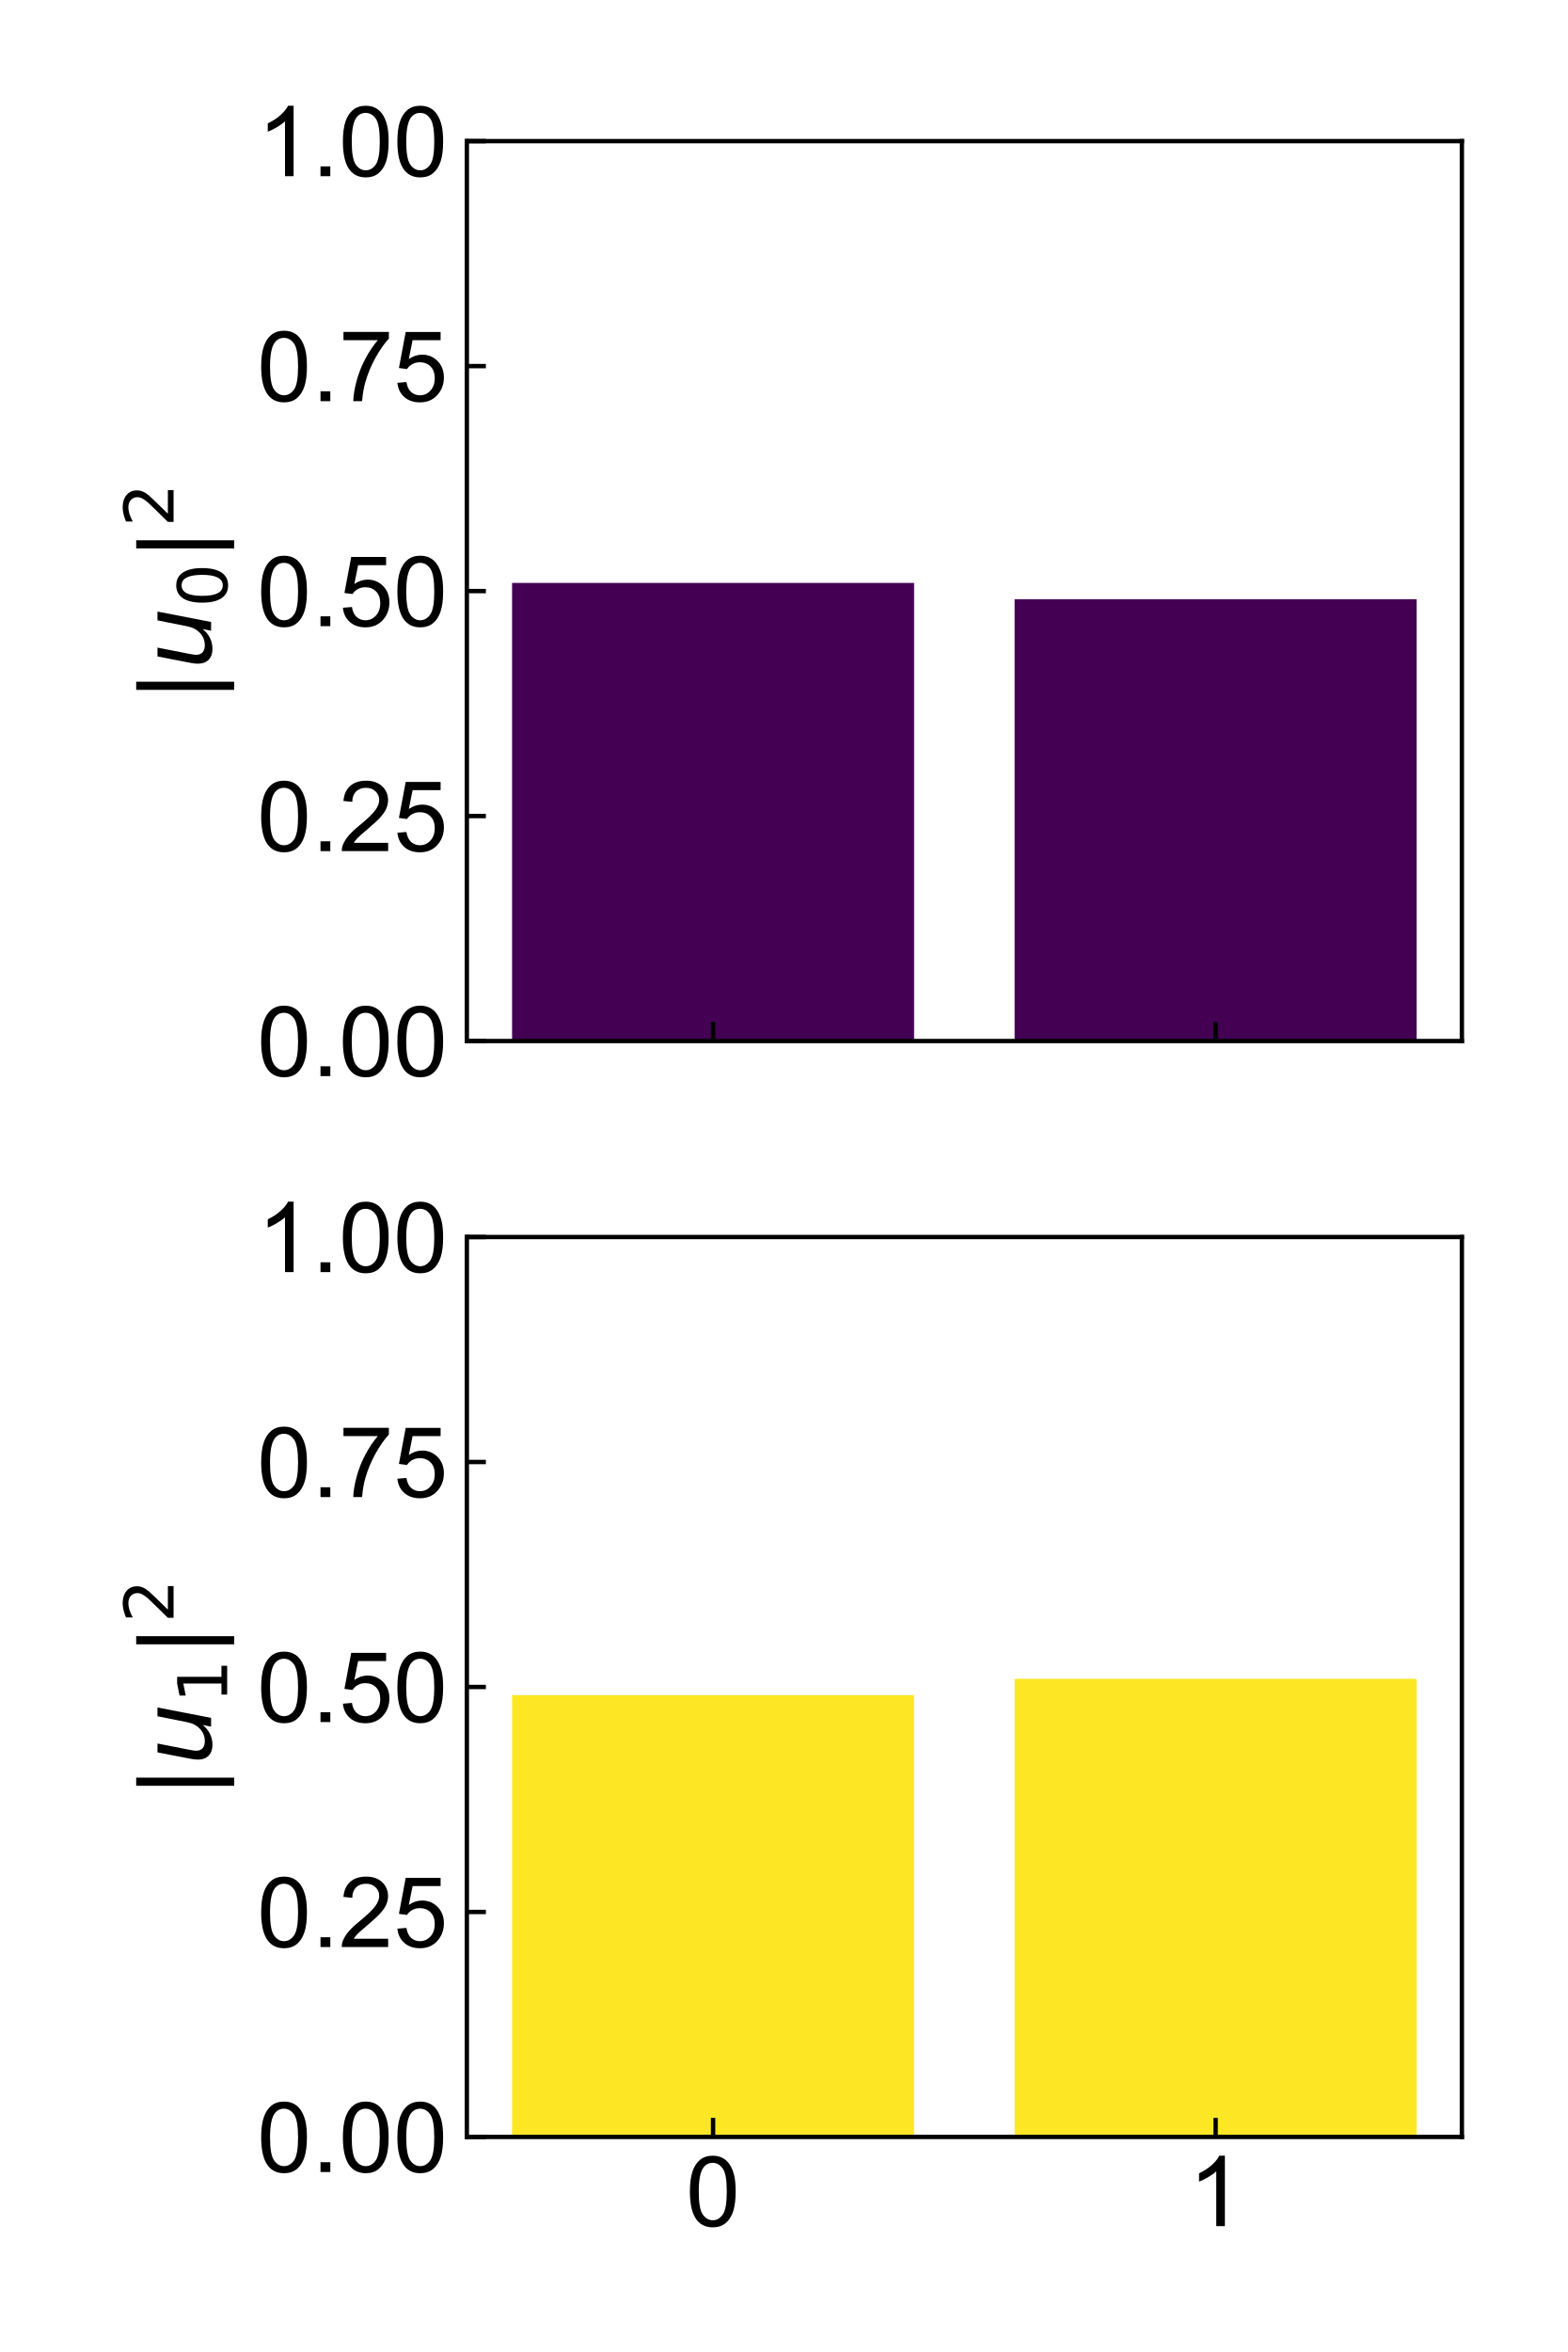
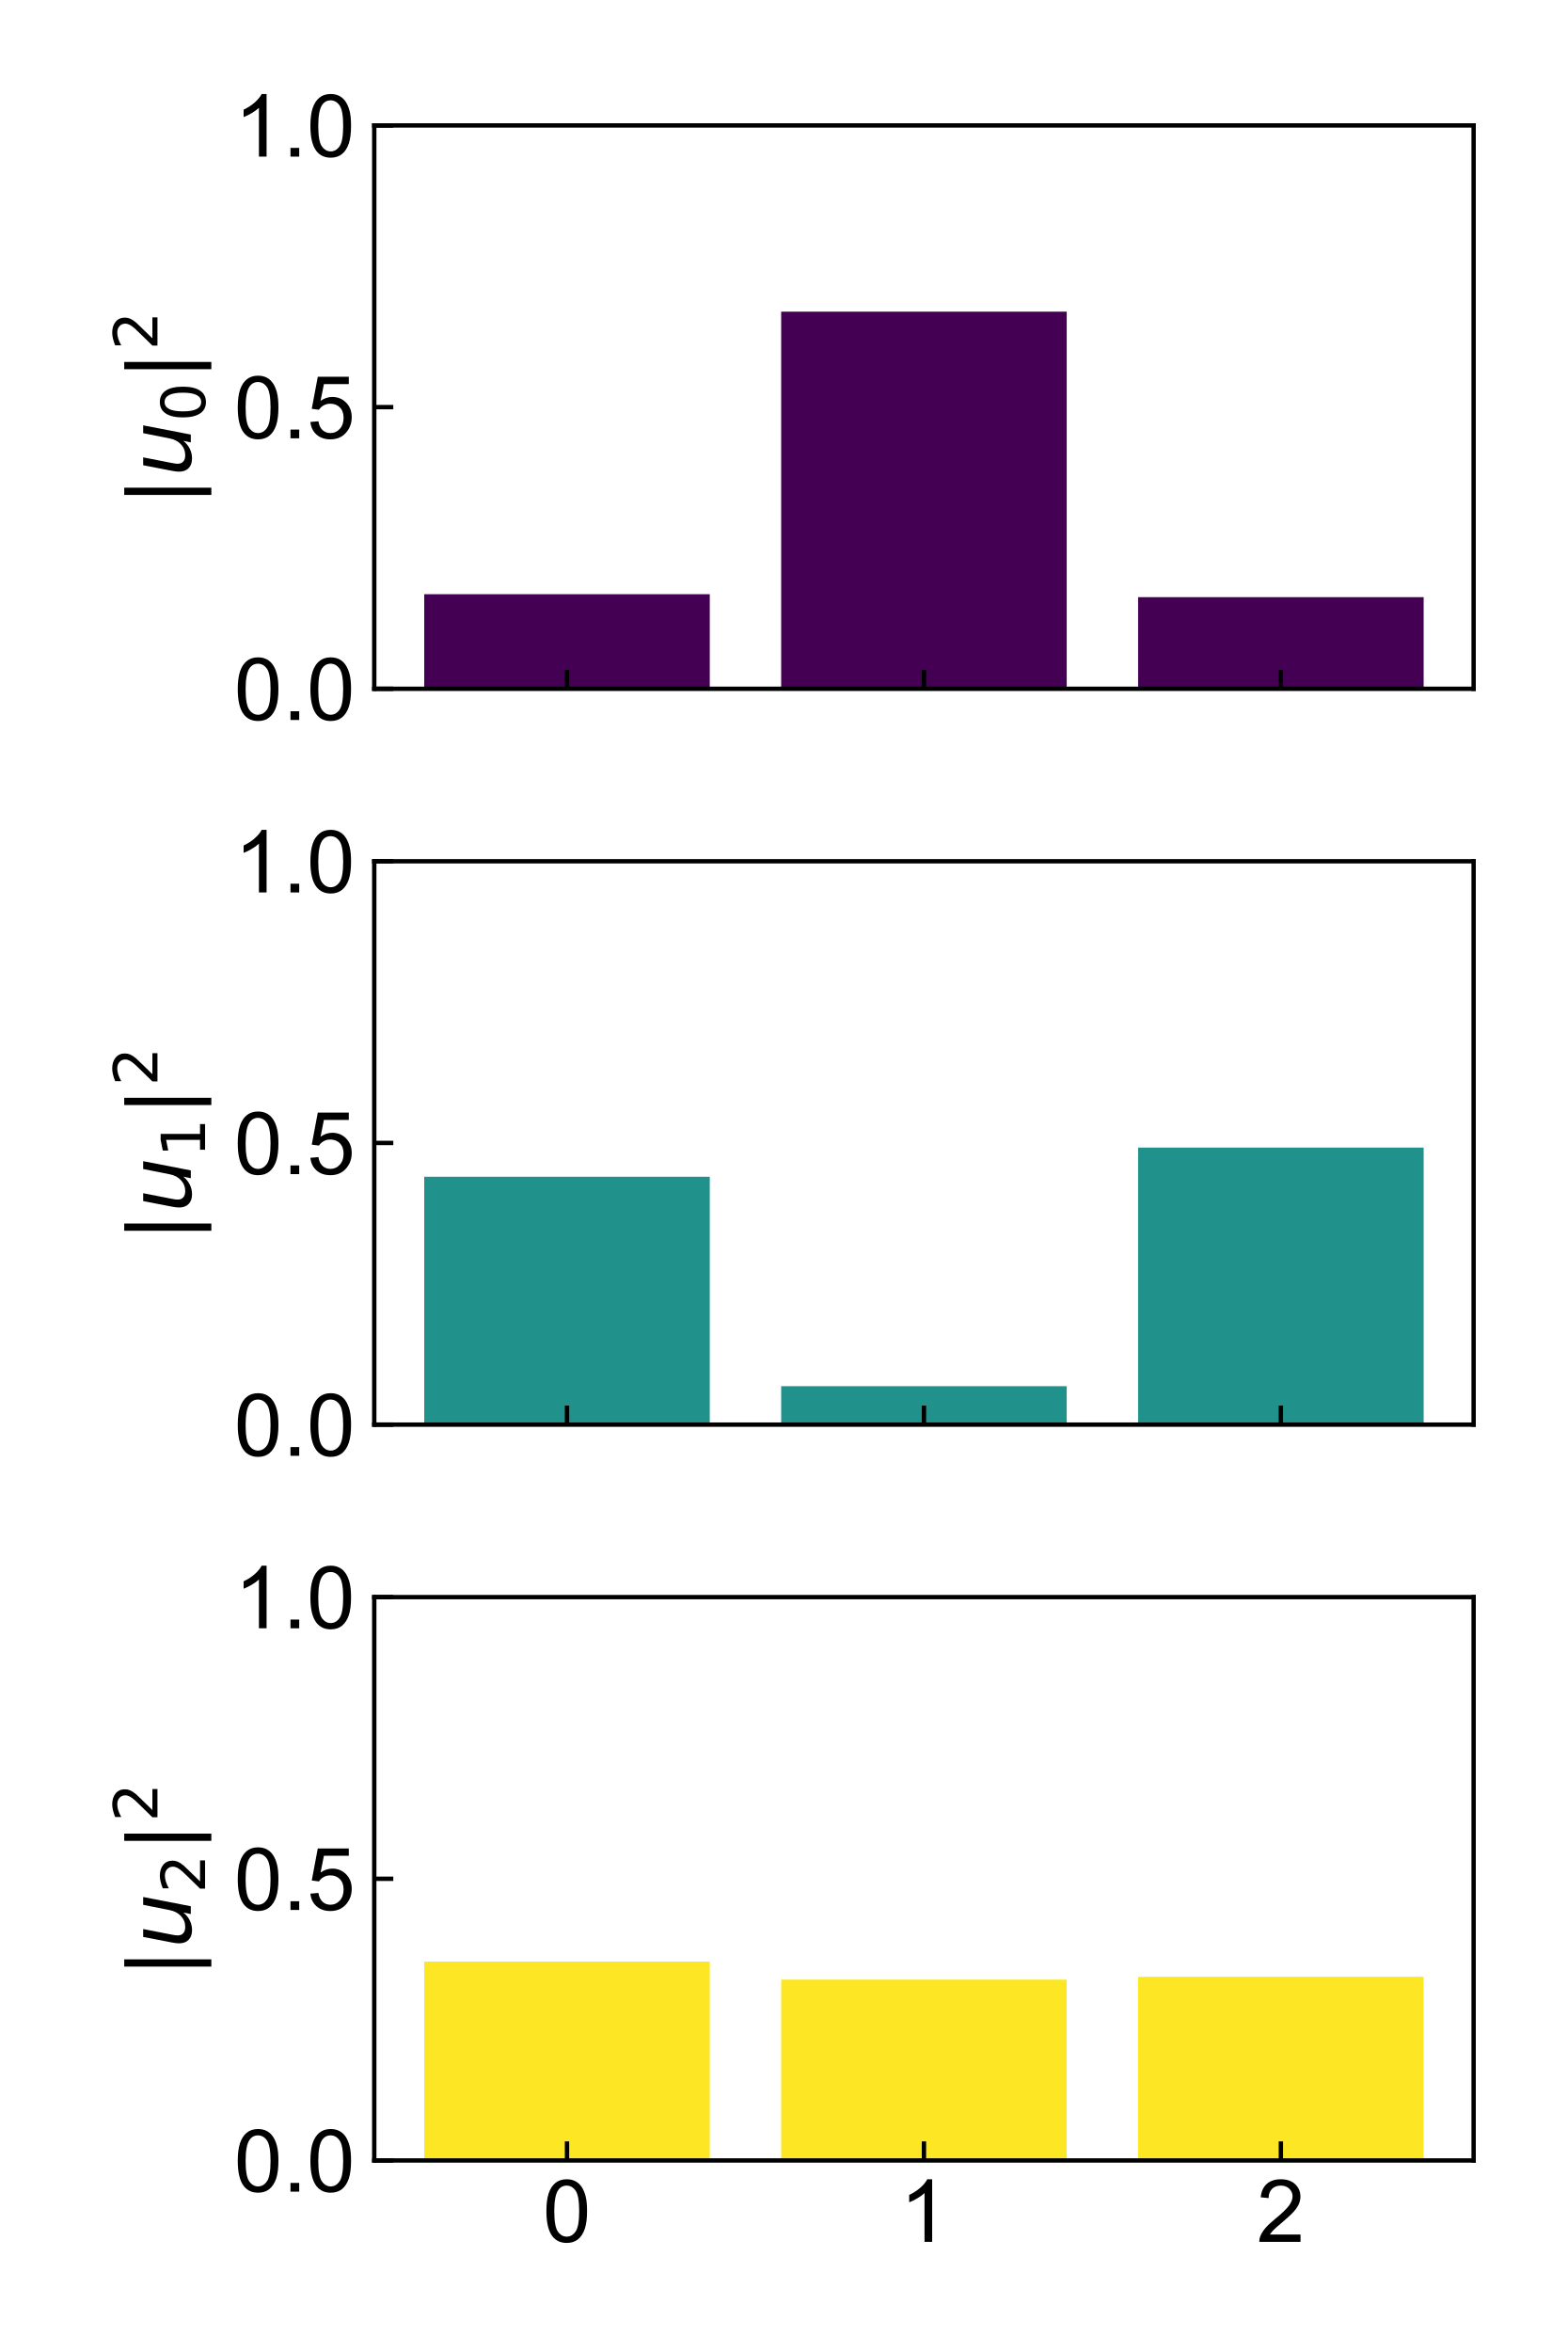
<svg xmlns="http://www.w3.org/2000/svg" xmlns:xlink="http://www.w3.org/1999/xlink" width="288pt" height="432pt" viewBox="0 0 288 432" version="1.1">
  <defs>
    <style type="text/css">*{stroke-linejoin: round; stroke-linecap: butt}</style>
  </defs>
  <g id="figure_1">
    <g id="patch_1">
      <path d="M 0 432  L 288 432  L 288 0  L 0 0  L 0 432  z " style="fill: none" />
    </g>
    <g id="axes_1">
      <g id="patch_2">
-         <path d="M 85.764 191.21  L 268.56 191.21  L 268.56 25.92  L 85.764 25.92  L 85.764 191.21  z " style="fill: none" />
+         <path d="M 68.754 126.513  L 270.72 126.513  L 270.72 23.04  L 68.754 23.04  L 68.754 126.513  z " style="fill: none" />
      </g>
      <g id="patch_3">
-         <path d="M 94.073 191.21  L 167.93 191.21  L 167.93 107.067  L 94.073 107.067  z " clip-path="url(#pd418ef78bf)" style="fill: #440154" />
+         <path d="M 77.934 126.513  L 130.393 126.513  L 130.393 109.139  L 77.934 109.139  z " clip-path="url(#p49d7101043)" style="fill: #440154" />
      </g>
      <g id="patch_4">
-         <path d="M 186.394 191.21  L 260.251 191.21  L 260.251 110.063  L 186.394 110.063  z " clip-path="url(#pd418ef78bf)" style="fill: #440154" />
+         <path d="M 143.508 126.513  L 195.966 126.513  L 195.966 57.246  L 143.508 57.246  z " clip-path="url(#p49d7101043)" style="fill: #440154" />
+       </g>
+       <g id="patch_5">
+         <path d="M 209.081 126.513  L 261.54 126.513  L 261.54 109.681  L 209.081 109.681  z " clip-path="url(#p49d7101043)" style="fill: #440154" />
      </g>
      <g id="matplotlib.axis_1">
        <g id="xtick_1">
          <g id="line2d_1">
            <defs>
-               <path id="m379e77db46" d="M 0 0  L 0 -3.5  " style="stroke: #000000; stroke-width: 0.8" />
+               <path id="m3d16836768" d="M 0 0  L 0 -3.5  " style="stroke: #000000; stroke-width: 0.8" />
            </defs>
            <g>
-               <use xlink:href="#m379e77db46" x="131.001" y="191.21" style="stroke: #000000; stroke-width: 0.8" />
+               <use xlink:href="#m3d16836768" x="104.164" y="126.513" style="stroke: #000000; stroke-width: 0.8" />
            </g>
          </g>
        </g>
        <g id="xtick_2">
          <g id="line2d_2">
            <g>
-               <use xlink:href="#m379e77db46" x="223.323" y="191.21" style="stroke: #000000; stroke-width: 0.8" />
+               <use xlink:href="#m3d16836768" x="169.737" y="126.513" style="stroke: #000000; stroke-width: 0.8" />
+             </g>
+           </g>
+         </g>
+         <g id="xtick_3">
+           <g id="line2d_3">
+             <g>
+               <use xlink:href="#m3d16836768" x="235.31" y="126.513" style="stroke: #000000; stroke-width: 0.8" />
            </g>
          </g>
        </g>
      </g>
      <g id="matplotlib.axis_2">
        <g id="ytick_1">
-           <g id="line2d_3">
+           <g id="line2d_4">
            <defs>
-               <path id="mc32b581fc4" d="M 0 0  L 3.5 0  " style="stroke: #000000; stroke-width: 0.8" />
+               <path id="m4b7104e737" d="M 0 0  L 3.5 0  " style="stroke: #000000; stroke-width: 0.8" />
            </defs>
            <g>
-               <use xlink:href="#mc32b581fc4" x="85.764" y="191.21" style="stroke: #000000; stroke-width: 0.8" />
+               <use xlink:href="#m4b7104e737" x="68.754" y="126.513" style="stroke: #000000; stroke-width: 0.8" />
            </g>
          </g>
          <g id="text_1">
-             <g transform="translate(47.23431 197.652) scale(0.18 -0.18)">
+             <g transform="translate(43.014 132.2396) scale(0.16 -0.16)">
              <defs>
                <path id="ArialMT-30" d="M 266 2259  Q 266 3072 433 3567  Q 600 4063 929 4331  Q 1259 4600 1759 4600  Q 2128 4600 2406 4451  Q 2684 4303 2865 4023  Q 3047 3744 3150 3342  Q 3253 2941 3253 2259  Q 3253 1453 3087 958  Q 2922 463 2592 192  Q 2263 -78 1759 -78  Q 1097 -78 719 397  Q 266 969 266 2259  z M 844 2259  Q 844 1131 1108 757  Q 1372 384 1759 384  Q 2147 384 2411 759  Q 2675 1134 2675 2259  Q 2675 3391 2411 3762  Q 2147 4134 1753 4134  Q 1366 4134 1134 3806  Q 844 3388 844 2259  z " transform="scale(0.015625)" />
                <path id="ArialMT-2e" d="M 581 0  L 581 641  L 1222 641  L 1222 0  L 581 0  z " transform="scale(0.015625)" />
              </defs>
              <use xlink:href="#ArialMT-30" />
              <use xlink:href="#ArialMT-2e" x="55.615" />
              <use xlink:href="#ArialMT-30" x="83.398" />
-               <use xlink:href="#ArialMT-30" x="139.014" />
            </g>
          </g>
        </g>
        <g id="ytick_2">
-           <g id="line2d_4">
-             <g>
-               <use xlink:href="#mc32b581fc4" x="85.764" y="149.887" style="stroke: #000000; stroke-width: 0.8" />
+           <g id="line2d_5">
+             <g>
+               <use xlink:href="#m4b7104e737" x="68.754" y="74.777" style="stroke: #000000; stroke-width: 0.8" />
            </g>
          </g>
          <g id="text_2">
-             <g transform="translate(47.23431 156.3295) scale(0.18 -0.18)">
+             <g transform="translate(43.014 80.50292) scale(0.16 -0.16)">
              <defs>
-                 <path id="ArialMT-32" d="M 3222 541  L 3222 0  L 194 0  Q 188 203 259 391  Q 375 700 629 1000  Q 884 1300 1366 1694  Q 2113 2306 2375 2664  Q 2638 3022 2638 3341  Q 2638 3675 2398 3904  Q 2159 4134 1775 4134  Q 1369 4134 1125 3890  Q 881 3647 878 3216  L 300 3275  Q 359 3922 746 4261  Q 1134 4600 1788 4600  Q 2447 4600 2831 4234  Q 3216 3869 3216 3328  Q 3216 3053 3103 2787  Q 2991 2522 2730 2228  Q 2469 1934 1863 1422  Q 1356 997 1212 845  Q 1069 694 975 541  L 3222 541  z " transform="scale(0.015625)" />
                <path id="ArialMT-35" d="M 266 1200  L 856 1250  Q 922 819 1161 601  Q 1400 384 1738 384  Q 2144 384 2425 690  Q 2706 997 2706 1503  Q 2706 1984 2436 2262  Q 2166 2541 1728 2541  Q 1456 2541 1237 2417  Q 1019 2294 894 2097  L 366 2166  L 809 4519  L 3088 4519  L 3088 3981  L 1259 3981  L 1013 2750  Q 1425 3038 1878 3038  Q 2478 3038 2890 2622  Q 3303 2206 3303 1553  Q 3303 931 2941 478  Q 2500 -78 1738 -78  Q 1113 -78 717 272  Q 322 622 266 1200  z " transform="scale(0.015625)" />
              </defs>
              <use xlink:href="#ArialMT-30" />
              <use xlink:href="#ArialMT-2e" x="55.615" />
-               <use xlink:href="#ArialMT-32" x="83.398" />
-               <use xlink:href="#ArialMT-35" x="139.014" />
+               <use xlink:href="#ArialMT-35" x="83.398" />
            </g>
          </g>
        </g>
        <g id="ytick_3">
-           <g id="line2d_5">
-             <g>
-               <use xlink:href="#mc32b581fc4" x="85.764" y="108.565" style="stroke: #000000; stroke-width: 0.8" />
+           <g id="line2d_6">
+             <g>
+               <use xlink:href="#m4b7104e737" x="68.754" y="23.04" style="stroke: #000000; stroke-width: 0.8" />
            </g>
          </g>
          <g id="text_3">
-             <g transform="translate(47.23431 115.007) scale(0.18 -0.18)">
-               <use xlink:href="#ArialMT-30" />
-               <use xlink:href="#ArialMT-2e" x="55.615" />
-               <use xlink:href="#ArialMT-35" x="83.398" />
-               <use xlink:href="#ArialMT-30" x="139.014" />
-             </g>
-           </g>
-         </g>
-         <g id="ytick_4">
-           <g id="line2d_6">
-             <g>
-               <use xlink:href="#mc32b581fc4" x="85.764" y="67.243" style="stroke: #000000; stroke-width: 0.8" />
-             </g>
-           </g>
-           <g id="text_4">
-             <g transform="translate(47.23431 73.68453) scale(0.18 -0.18)">
-               <defs>
-                 <path id="ArialMT-37" d="M 303 3981  L 303 4522  L 3269 4522  L 3269 4084  Q 2831 3619 2401 2847  Q 1972 2075 1738 1259  Q 1569 684 1522 0  L 944 0  Q 953 541 1156 1306  Q 1359 2072 1739 2783  Q 2119 3494 2547 3981  L 303 3981  z " transform="scale(0.015625)" />
-               </defs>
-               <use xlink:href="#ArialMT-30" />
-               <use xlink:href="#ArialMT-2e" x="55.615" />
-               <use xlink:href="#ArialMT-37" x="83.398" />
-               <use xlink:href="#ArialMT-35" x="139.014" />
-             </g>
-           </g>
-         </g>
-         <g id="ytick_5">
-           <g id="line2d_7">
-             <g>
-               <use xlink:href="#mc32b581fc4" x="85.764" y="25.92" style="stroke: #000000; stroke-width: 0.8" />
-             </g>
-           </g>
-           <g id="text_5">
-             <g transform="translate(47.23431 32.36203) scale(0.18 -0.18)">
+             <g transform="translate(43.014 28.76625) scale(0.16 -0.16)">
              <defs>
                <path id="ArialMT-31" d="M 2384 0  L 1822 0  L 1822 3584  Q 1619 3391 1289 3197  Q 959 3003 697 2906  L 697 3450  Q 1169 3672 1522 3987  Q 1875 4303 2022 4600  L 2384 4600  L 2384 0  z " transform="scale(0.015625)" />
              </defs>
              <use xlink:href="#ArialMT-31" />
              <use xlink:href="#ArialMT-2e" x="55.615" />
              <use xlink:href="#ArialMT-30" x="83.398" />
-               <use xlink:href="#ArialMT-30" x="139.014" />
-             </g>
-           </g>
-         </g>
-         <g id="text_6">
-           <g transform="translate(38.91431 128.995) rotate(-90) scale(0.18 -0.18)">
+             </g>
+           </g>
+         </g>
+         <g id="text_4">
+           <g transform="translate(35.174 92.93667) rotate(-90) scale(0.16 -0.16)">
            <defs>
              <path id="DejaVuSans-7c" d="M 1344 4891  L 1344 -1509  L 813 -1509  L 813 4891  L 1344 4891  z " transform="scale(0.015625)" />
              <path id="DejaVuSans-Oblique-75" d="M 428 1388  L 838 3500  L 1416 3500  L 1006 1409  Q 975 1256 961 1147  Q 947 1038 947 966  Q 947 700 1109 554  Q 1272 409 1569 409  Q 2031 409 2368 721  Q 2706 1034 2809 1563  L 3194 3500  L 3769 3500  L 3091 0  L 2516 0  L 2631 550  Q 2388 244 2052 76  Q 1716 -91 1338 -91  Q 878 -91 622 161  Q 366 413 366 863  Q 366 956 381 1097  Q 397 1238 428 1388  z " transform="scale(0.015625)" />
              <path id="DejaVuSans-30" d="M 2034 4250  Q 1547 4250 1301 3770  Q 1056 3291 1056 2328  Q 1056 1369 1301 889  Q 1547 409 2034 409  Q 2525 409 2770 889  Q 3016 1369 3016 2328  Q 3016 3291 2770 3770  Q 2525 4250 2034 4250  z M 2034 4750  Q 2819 4750 3233 4129  Q 3647 3509 3647 2328  Q 3647 1150 3233 529  Q 2819 -91 2034 -91  Q 1250 -91 836 529  Q 422 1150 422 2328  Q 422 3509 836 4129  Q 1250 4750 2034 4750  z " transform="scale(0.015625)" />
              <path id="DejaVuSans-32" d="M 1228 531  L 3431 531  L 3431 0  L 469 0  L 469 531  Q 828 903 1448 1529  Q 2069 2156 2228 2338  Q 2531 2678 2651 2914  Q 2772 3150 2772 3378  Q 2772 3750 2511 3984  Q 2250 4219 1831 4219  Q 1534 4219 1204 4116  Q 875 4013 500 3803  L 500 4441  Q 881 4594 1212 4672  Q 1544 4750 1819 4750  Q 2544 4750 2975 4387  Q 3406 4025 3406 3419  Q 3406 3131 3298 2873  Q 3191 2616 2906 2266  Q 2828 2175 2409 1742  Q 1991 1309 1228 531  z " transform="scale(0.015625)" />
            </defs>
            <use xlink:href="#DejaVuSans-7c" transform="translate(0 0.765625)" />
            <use xlink:href="#DejaVuSans-Oblique-75" transform="translate(33.69141 0.765625)" />
            <use xlink:href="#DejaVuSans-30" transform="translate(97.07031 -15.64062) scale(0.7)" />
            <use xlink:href="#DejaVuSans-7c" transform="translate(144.3408 0.765625)" />
            <use xlink:href="#DejaVuSans-32" transform="translate(178.9893 39.04688) scale(0.7)" />
          </g>
        </g>
      </g>
-       <g id="patch_5">
-         <path d="M 85.764 191.21  L 85.764 25.92  " style="fill: none; stroke: #000000; stroke-width: 0.8; stroke-linejoin: miter; stroke-linecap: square" />
-       </g>
      <g id="patch_6">
-         <path d="M 268.56 191.21  L 268.56 25.92  " style="fill: none; stroke: #000000; stroke-width: 0.8; stroke-linejoin: miter; stroke-linecap: square" />
+         <path d="M 68.754 126.513  L 68.754 23.04  " style="fill: none; stroke: #000000; stroke-width: 0.8; stroke-linejoin: miter; stroke-linecap: square" />
      </g>
      <g id="patch_7">
-         <path d="M 85.764 191.21  L 268.56 191.21  " style="fill: none; stroke: #000000; stroke-width: 0.8; stroke-linejoin: miter; stroke-linecap: square" />
+         <path d="M 270.72 126.513  L 270.72 23.04  " style="fill: none; stroke: #000000; stroke-width: 0.8; stroke-linejoin: miter; stroke-linecap: square" />
      </g>
      <g id="patch_8">
-         <path d="M 85.764 25.92  L 268.56 25.92  " style="fill: none; stroke: #000000; stroke-width: 0.8; stroke-linejoin: miter; stroke-linecap: square" />
+         <path d="M 68.754 126.513  L 270.72 126.513  " style="fill: none; stroke: #000000; stroke-width: 0.8; stroke-linejoin: miter; stroke-linecap: square" />
+       </g>
+       <g id="patch_9">
+         <path d="M 68.754 23.04  L 270.72 23.04  " style="fill: none; stroke: #000000; stroke-width: 0.8; stroke-linejoin: miter; stroke-linecap: square" />
      </g>
    </g>
    <g id="axes_2">
-       <g id="patch_9">
-         <path d="M 85.764 392.5  L 268.56 392.5  L 268.56 227.21  L 85.764 227.21  L 85.764 392.5  z " style="fill: none" />
-       </g>
      <g id="patch_10">
-         <path d="M 94.073 392.5  L 167.93 392.5  L 167.93 311.353  L 94.073 311.353  z " clip-path="url(#p8d9f7014f5)" style="fill: #fde725" />
+         <path d="M 68.754 261.667  L 270.72 261.667  L 270.72 158.193  L 68.754 158.193  L 68.754 261.667  z " style="fill: none" />
      </g>
      <g id="patch_11">
-         <path d="M 186.394 392.5  L 260.251 392.5  L 260.251 308.357  L 186.394 308.357  z " clip-path="url(#p8d9f7014f5)" style="fill: #fde725" />
+         <path d="M 77.934 261.667  L 130.393 261.667  L 130.393 216.143  L 77.934 216.143  z " clip-path="url(#p865801bc4d)" style="fill: #21918c" />
+       </g>
+       <g id="patch_12">
+         <path d="M 143.508 261.667  L 195.966 261.667  L 195.966 254.603  L 143.508 254.603  z " clip-path="url(#p865801bc4d)" style="fill: #21918c" />
+       </g>
+       <g id="patch_13">
+         <path d="M 209.081 261.667  L 261.54 261.667  L 261.54 210.78  L 209.081 210.78  z " clip-path="url(#p865801bc4d)" style="fill: #21918c" />
      </g>
      <g id="matplotlib.axis_3">
-         <g id="xtick_3">
+         <g id="xtick_4">
+           <g id="line2d_7">
+             <g>
+               <use xlink:href="#m3d16836768" x="104.164" y="261.667" style="stroke: #000000; stroke-width: 0.8" />
+             </g>
+           </g>
+         </g>
+         <g id="xtick_5">
          <g id="line2d_8">
            <g>
-               <use xlink:href="#m379e77db46" x="131.001" y="392.5" style="stroke: #000000; stroke-width: 0.8" />
+               <use xlink:href="#m3d16836768" x="169.737" y="261.667" style="stroke: #000000; stroke-width: 0.8" />
+             </g>
+           </g>
+         </g>
+         <g id="xtick_6">
+           <g id="line2d_9">
+             <g>
+               <use xlink:href="#m3d16836768" x="235.31" y="261.667" style="stroke: #000000; stroke-width: 0.8" />
+             </g>
+           </g>
+         </g>
+       </g>
+       <g id="matplotlib.axis_4">
+         <g id="ytick_4">
+           <g id="line2d_10">
+             <g>
+               <use xlink:href="#m4b7104e737" x="68.754" y="261.667" style="stroke: #000000; stroke-width: 0.8" />
+             </g>
+           </g>
+           <g id="text_5">
+             <g transform="translate(43.014 267.3929) scale(0.16 -0.16)">
+               <use xlink:href="#ArialMT-30" />
+               <use xlink:href="#ArialMT-2e" x="55.615" />
+               <use xlink:href="#ArialMT-30" x="83.398" />
+             </g>
+           </g>
+         </g>
+         <g id="ytick_5">
+           <g id="line2d_11">
+             <g>
+               <use xlink:href="#m4b7104e737" x="68.754" y="209.93" style="stroke: #000000; stroke-width: 0.8" />
+             </g>
+           </g>
+           <g id="text_6">
+             <g transform="translate(43.014 215.6562) scale(0.16 -0.16)">
+               <use xlink:href="#ArialMT-30" />
+               <use xlink:href="#ArialMT-2e" x="55.615" />
+               <use xlink:href="#ArialMT-35" x="83.398" />
+             </g>
+           </g>
+         </g>
+         <g id="ytick_6">
+           <g id="line2d_12">
+             <g>
+               <use xlink:href="#m4b7104e737" x="68.754" y="158.193" style="stroke: #000000; stroke-width: 0.8" />
            </g>
          </g>
          <g id="text_7">
-             <g transform="translate(125.9965 408.8841) scale(0.18 -0.18)">
-               <use xlink:href="#ArialMT-30" />
-             </g>
-           </g>
-         </g>
-         <g id="xtick_4">
-           <g id="line2d_9">
-             <g>
-               <use xlink:href="#m379e77db46" x="223.323" y="392.5" style="stroke: #000000; stroke-width: 0.8" />
-             </g>
-           </g>
-           <g id="text_8">
-             <g transform="translate(218.3178 408.8841) scale(0.18 -0.18)">
+             <g transform="translate(43.014 163.9196) scale(0.16 -0.16)">
              <use xlink:href="#ArialMT-31" />
-             </g>
-           </g>
-         </g>
-       </g>
-       <g id="matplotlib.axis_4">
-         <g id="ytick_6">
-           <g id="line2d_10">
-             <g>
-               <use xlink:href="#mc32b581fc4" x="85.764" y="392.5" style="stroke: #000000; stroke-width: 0.8" />
-             </g>
-           </g>
-           <g id="text_9">
-             <g transform="translate(47.23431 398.942) scale(0.18 -0.18)">
-               <use xlink:href="#ArialMT-30" />
-               <use xlink:href="#ArialMT-2e" x="55.615" />
-               <use xlink:href="#ArialMT-30" x="83.398" />
-               <use xlink:href="#ArialMT-30" x="139.014" />
-             </g>
-           </g>
-         </g>
-         <g id="ytick_7">
-           <g id="line2d_11">
-             <g>
-               <use xlink:href="#mc32b581fc4" x="85.764" y="351.178" style="stroke: #000000; stroke-width: 0.8" />
-             </g>
-           </g>
-           <g id="text_10">
-             <g transform="translate(47.23431 357.6195) scale(0.18 -0.18)">
-               <use xlink:href="#ArialMT-30" />
-               <use xlink:href="#ArialMT-2e" x="55.615" />
-               <use xlink:href="#ArialMT-32" x="83.398" />
-               <use xlink:href="#ArialMT-35" x="139.014" />
-             </g>
-           </g>
-         </g>
-         <g id="ytick_8">
-           <g id="line2d_12">
-             <g>
-               <use xlink:href="#mc32b581fc4" x="85.764" y="309.855" style="stroke: #000000; stroke-width: 0.8" />
-             </g>
-           </g>
-           <g id="text_11">
-             <g transform="translate(47.23431 316.297) scale(0.18 -0.18)">
-               <use xlink:href="#ArialMT-30" />
-               <use xlink:href="#ArialMT-2e" x="55.615" />
-               <use xlink:href="#ArialMT-35" x="83.398" />
-               <use xlink:href="#ArialMT-30" x="139.014" />
-             </g>
-           </g>
-         </g>
-         <g id="ytick_9">
-           <g id="line2d_13">
-             <g>
-               <use xlink:href="#mc32b581fc4" x="85.764" y="268.533" style="stroke: #000000; stroke-width: 0.8" />
-             </g>
-           </g>
-           <g id="text_12">
-             <g transform="translate(47.23431 274.9745) scale(0.18 -0.18)">
-               <use xlink:href="#ArialMT-30" />
-               <use xlink:href="#ArialMT-2e" x="55.615" />
-               <use xlink:href="#ArialMT-37" x="83.398" />
-               <use xlink:href="#ArialMT-35" x="139.014" />
-             </g>
-           </g>
-         </g>
-         <g id="ytick_10">
-           <g id="line2d_14">
-             <g>
-               <use xlink:href="#mc32b581fc4" x="85.764" y="227.21" style="stroke: #000000; stroke-width: 0.8" />
-             </g>
-           </g>
-           <g id="text_13">
-             <g transform="translate(47.23431 233.652) scale(0.18 -0.18)">
-               <use xlink:href="#ArialMT-31" />
-               <use xlink:href="#ArialMT-2e" x="55.615" />
-               <use xlink:href="#ArialMT-30" x="83.398" />
-               <use xlink:href="#ArialMT-30" x="139.014" />
-             </g>
-           </g>
-         </g>
-         <g id="text_14">
-           <g transform="translate(38.91431 330.285) rotate(-90) scale(0.18 -0.18)">
+               <use xlink:href="#ArialMT-2e" x="55.615" />
+               <use xlink:href="#ArialMT-30" x="83.398" />
+             </g>
+           </g>
+         </g>
+         <g id="text_8">
+           <g transform="translate(35.174 228.09) rotate(-90) scale(0.16 -0.16)">
            <defs>
              <path id="DejaVuSans-31" d="M 794 531  L 1825 531  L 1825 4091  L 703 3866  L 703 4441  L 1819 4666  L 2450 4666  L 2450 531  L 3481 531  L 3481 0  L 794 0  L 794 531  z " transform="scale(0.015625)" />
            </defs>
            <use xlink:href="#DejaVuSans-7c" transform="translate(0 0.765625)" />
            <use xlink:href="#DejaVuSans-Oblique-75" transform="translate(33.69141 0.765625)" />
            <use xlink:href="#DejaVuSans-31" transform="translate(97.07031 -15.64062) scale(0.7)" />
            <use xlink:href="#DejaVuSans-7c" transform="translate(144.3408 0.765625)" />
            <use xlink:href="#DejaVuSans-32" transform="translate(178.9893 39.04688) scale(0.7)" />
          </g>
        </g>
      </g>
-       <g id="patch_12">
-         <path d="M 85.764 392.5  L 85.764 227.21  " style="fill: none; stroke: #000000; stroke-width: 0.8; stroke-linejoin: miter; stroke-linecap: square" />
-       </g>
-       <g id="patch_13">
-         <path d="M 268.56 392.5  L 268.56 227.21  " style="fill: none; stroke: #000000; stroke-width: 0.8; stroke-linejoin: miter; stroke-linecap: square" />
-       </g>
      <g id="patch_14">
-         <path d="M 85.764 392.5  L 268.56 392.5  " style="fill: none; stroke: #000000; stroke-width: 0.8; stroke-linejoin: miter; stroke-linecap: square" />
+         <path d="M 68.754 261.667  L 68.754 158.193  " style="fill: none; stroke: #000000; stroke-width: 0.8; stroke-linejoin: miter; stroke-linecap: square" />
      </g>
      <g id="patch_15">
-         <path d="M 85.764 227.21  L 268.56 227.21  " style="fill: none; stroke: #000000; stroke-width: 0.8; stroke-linejoin: miter; stroke-linecap: square" />
+         <path d="M 270.72 261.667  L 270.72 158.193  " style="fill: none; stroke: #000000; stroke-width: 0.8; stroke-linejoin: miter; stroke-linecap: square" />
+       </g>
+       <g id="patch_16">
+         <path d="M 68.754 261.667  L 270.72 261.667  " style="fill: none; stroke: #000000; stroke-width: 0.8; stroke-linejoin: miter; stroke-linecap: square" />
+       </g>
+       <g id="patch_17">
+         <path d="M 68.754 158.193  L 270.72 158.193  " style="fill: none; stroke: #000000; stroke-width: 0.8; stroke-linejoin: miter; stroke-linecap: square" />
+       </g>
+     </g>
+     <g id="axes_3">
+       <g id="patch_18">
+         <path d="M 68.754 396.82  L 270.72 396.82  L 270.72 293.347  L 68.754 293.347  L 68.754 396.82  z " style="fill: none" />
+       </g>
+       <g id="patch_19">
+         <path d="M 77.934 396.82  L 130.393 396.82  L 130.393 360.292  L 77.934 360.292  z " clip-path="url(#p778da8559a)" style="fill: #fde725" />
+       </g>
+       <g id="patch_20">
+         <path d="M 143.508 396.82  L 195.966 396.82  L 195.966 363.606  L 143.508 363.606  z " clip-path="url(#p778da8559a)" style="fill: #fde725" />
+       </g>
+       <g id="patch_21">
+         <path d="M 209.081 396.82  L 261.54 396.82  L 261.54 363.089  L 209.081 363.089  z " clip-path="url(#p778da8559a)" style="fill: #fde725" />
+       </g>
+       <g id="matplotlib.axis_5">
+         <g id="xtick_7">
+           <g id="line2d_13">
+             <g>
+               <use xlink:href="#m3d16836768" x="104.164" y="396.82" style="stroke: #000000; stroke-width: 0.8" />
+             </g>
+           </g>
+           <g id="text_9">
+             <g transform="translate(99.71487 411.7725) scale(0.16 -0.16)">
+               <use xlink:href="#ArialMT-30" />
+             </g>
+           </g>
+         </g>
+         <g id="xtick_8">
+           <g id="line2d_14">
+             <g>
+               <use xlink:href="#m3d16836768" x="169.737" y="396.82" style="stroke: #000000; stroke-width: 0.8" />
+             </g>
+           </g>
+           <g id="text_10">
+             <g transform="translate(165.2883 411.7725) scale(0.16 -0.16)">
+               <use xlink:href="#ArialMT-31" />
+             </g>
+           </g>
+         </g>
+         <g id="xtick_9">
+           <g id="line2d_15">
+             <g>
+               <use xlink:href="#m3d16836768" x="235.31" y="396.82" style="stroke: #000000; stroke-width: 0.8" />
+             </g>
+           </g>
+           <g id="text_11">
+             <g transform="translate(230.8616 411.7725) scale(0.16 -0.16)">
+               <defs>
+                 <path id="ArialMT-32" d="M 3222 541  L 3222 0  L 194 0  Q 188 203 259 391  Q 375 700 629 1000  Q 884 1300 1366 1694  Q 2113 2306 2375 2664  Q 2638 3022 2638 3341  Q 2638 3675 2398 3904  Q 2159 4134 1775 4134  Q 1369 4134 1125 3890  Q 881 3647 878 3216  L 300 3275  Q 359 3922 746 4261  Q 1134 4600 1788 4600  Q 2447 4600 2831 4234  Q 3216 3869 3216 3328  Q 3216 3053 3103 2787  Q 2991 2522 2730 2228  Q 2469 1934 1863 1422  Q 1356 997 1212 845  Q 1069 694 975 541  L 3222 541  z " transform="scale(0.015625)" />
+               </defs>
+               <use xlink:href="#ArialMT-32" />
+             </g>
+           </g>
+         </g>
+       </g>
+       <g id="matplotlib.axis_6">
+         <g id="ytick_7">
+           <g id="line2d_16">
+             <g>
+               <use xlink:href="#m4b7104e737" x="68.754" y="396.82" style="stroke: #000000; stroke-width: 0.8" />
+             </g>
+           </g>
+           <g id="text_12">
+             <g transform="translate(43.014 402.5462) scale(0.16 -0.16)">
+               <use xlink:href="#ArialMT-30" />
+               <use xlink:href="#ArialMT-2e" x="55.615" />
+               <use xlink:href="#ArialMT-30" x="83.398" />
+             </g>
+           </g>
+         </g>
+         <g id="ytick_8">
+           <g id="line2d_17">
+             <g>
+               <use xlink:href="#m4b7104e737" x="68.754" y="345.083" style="stroke: #000000; stroke-width: 0.8" />
+             </g>
+           </g>
+           <g id="text_13">
+             <g transform="translate(43.014 350.8096) scale(0.16 -0.16)">
+               <use xlink:href="#ArialMT-30" />
+               <use xlink:href="#ArialMT-2e" x="55.615" />
+               <use xlink:href="#ArialMT-35" x="83.398" />
+             </g>
+           </g>
+         </g>
+         <g id="ytick_9">
+           <g id="line2d_18">
+             <g>
+               <use xlink:href="#m4b7104e737" x="68.754" y="293.347" style="stroke: #000000; stroke-width: 0.8" />
+             </g>
+           </g>
+           <g id="text_14">
+             <g transform="translate(43.014 299.0729) scale(0.16 -0.16)">
+               <use xlink:href="#ArialMT-31" />
+               <use xlink:href="#ArialMT-2e" x="55.615" />
+               <use xlink:href="#ArialMT-30" x="83.398" />
+             </g>
+           </g>
+         </g>
+         <g id="text_15">
+           <g transform="translate(35.174 363.2433) rotate(-90) scale(0.16 -0.16)">
+             <use xlink:href="#DejaVuSans-7c" transform="translate(0 0.765625)" />
+             <use xlink:href="#DejaVuSans-Oblique-75" transform="translate(33.69141 0.765625)" />
+             <use xlink:href="#DejaVuSans-32" transform="translate(97.07031 -15.64062) scale(0.7)" />
+             <use xlink:href="#DejaVuSans-7c" transform="translate(144.3408 0.765625)" />
+             <use xlink:href="#DejaVuSans-32" transform="translate(178.9893 39.04688) scale(0.7)" />
+           </g>
+         </g>
+       </g>
+       <g id="patch_22">
+         <path d="M 68.754 396.82  L 68.754 293.347  " style="fill: none; stroke: #000000; stroke-width: 0.8; stroke-linejoin: miter; stroke-linecap: square" />
+       </g>
+       <g id="patch_23">
+         <path d="M 270.72 396.82  L 270.72 293.347  " style="fill: none; stroke: #000000; stroke-width: 0.8; stroke-linejoin: miter; stroke-linecap: square" />
+       </g>
+       <g id="patch_24">
+         <path d="M 68.754 396.82  L 270.72 396.82  " style="fill: none; stroke: #000000; stroke-width: 0.8; stroke-linejoin: miter; stroke-linecap: square" />
+       </g>
+       <g id="patch_25">
+         <path d="M 68.754 293.347  L 270.72 293.347  " style="fill: none; stroke: #000000; stroke-width: 0.8; stroke-linejoin: miter; stroke-linecap: square" />
      </g>
    </g>
  </g>
  <defs>
-     <clipPath id="pd418ef78bf">
-       <rect x="85.764" y="25.92" width="182.796" height="165.29" />
+     <clipPath id="p49d7101043">
+       <rect x="68.754" y="23.04" width="201.966" height="103.473" />
    </clipPath>
-     <clipPath id="p8d9f7014f5">
-       <rect x="85.764" y="227.21" width="182.796" height="165.29" />
+     <clipPath id="p865801bc4d">
+       <rect x="68.754" y="158.193" width="201.966" height="103.473" />
+     </clipPath>
+     <clipPath id="p778da8559a">
+       <rect x="68.754" y="293.347" width="201.966" height="103.473" />
    </clipPath>
  </defs>
</svg>
